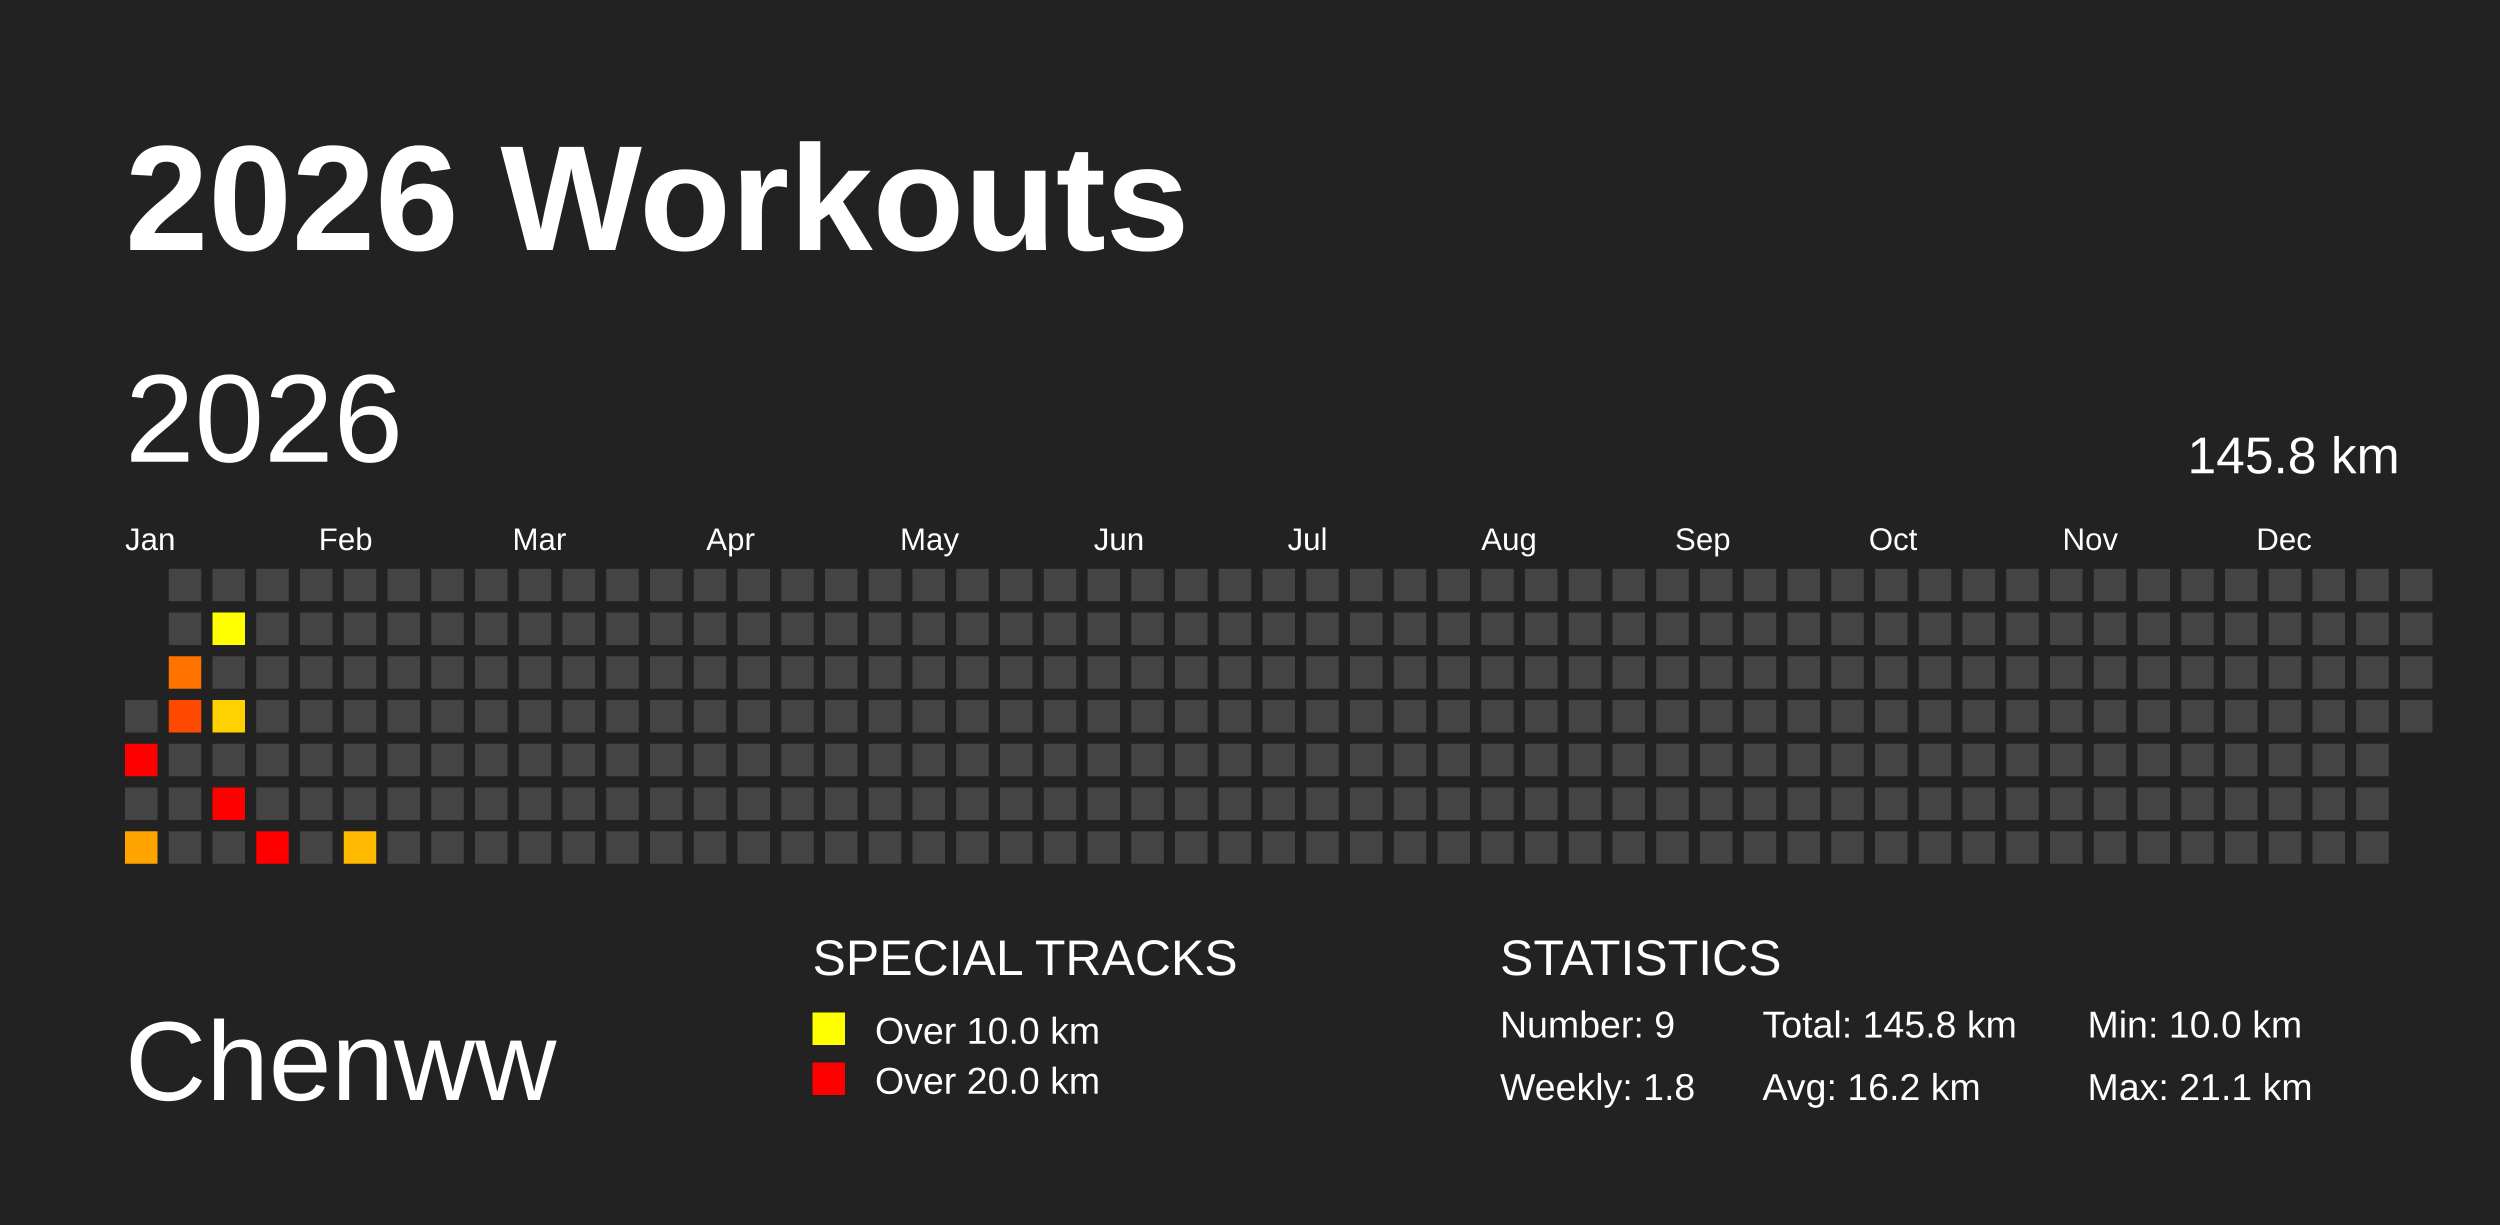
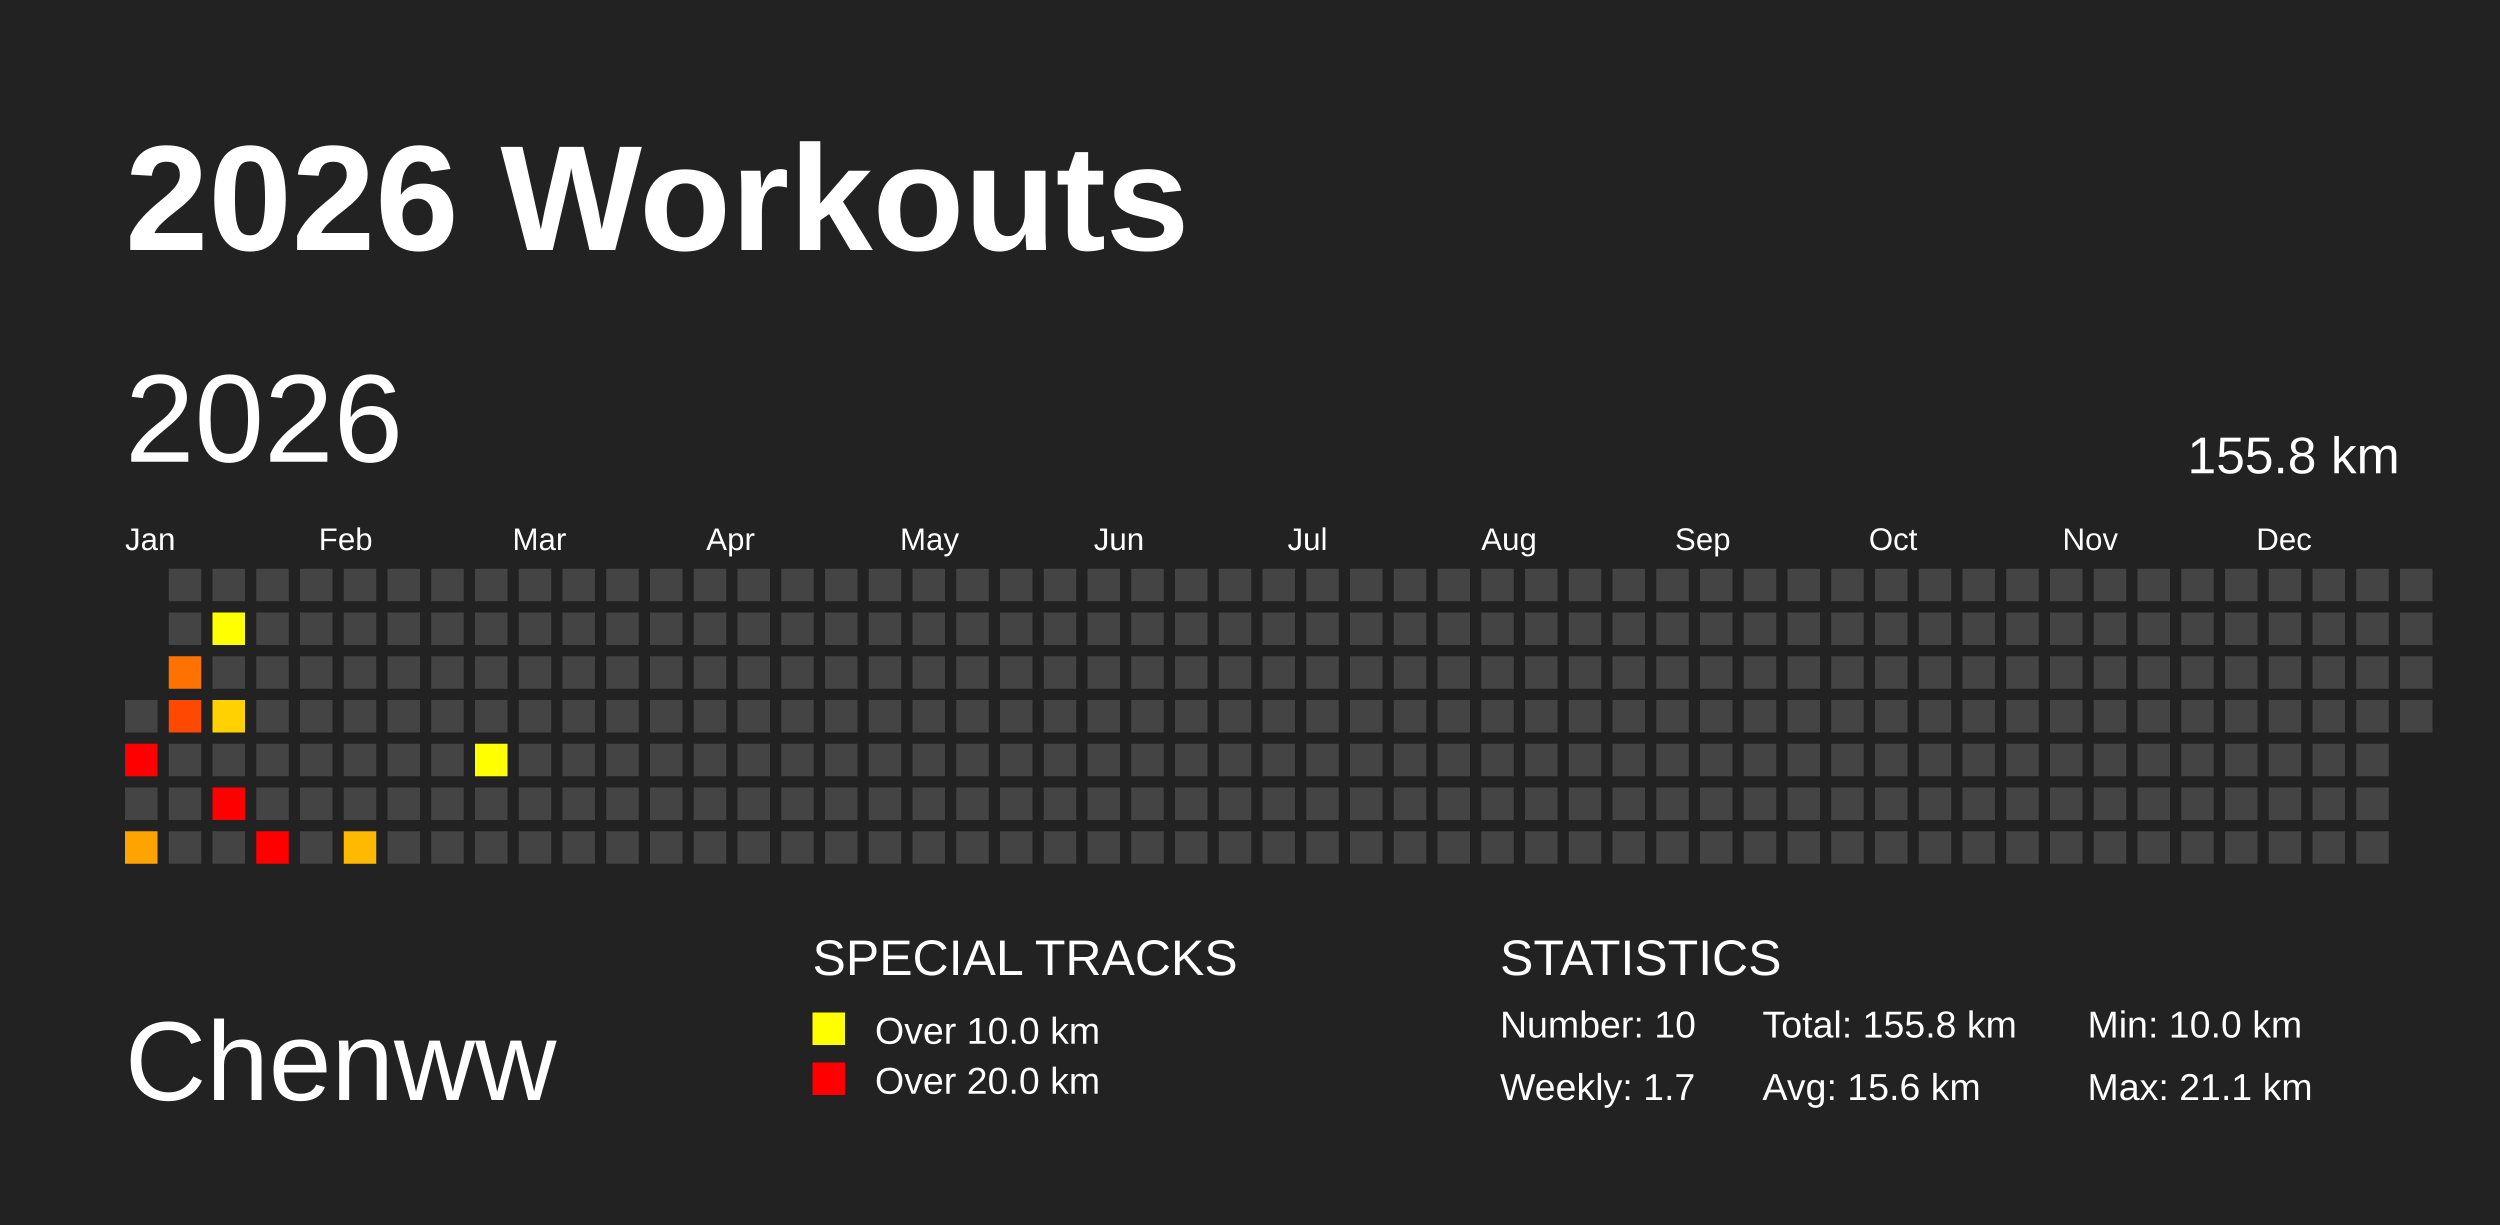
<svg xmlns="http://www.w3.org/2000/svg" baseProfile="full" height="98mm" version="1.1" viewBox="0,0,200,98" width="200mm">
  <defs />
  <rect fill="#222222" height="98" width="200" x="0" y="0" />
  <text fill="#FFFFFF" style="font-size:12px; font-family:Arial; font-weight:bold;" x="10" y="20">2026 Workouts</text>
  <text fill="#FFFFFF" style="font-size:9px; font-family:Arial" x="10" y="88">Chenww</text>
  <text fill="#FFFFFF" style="font-size:4px; font-family:Arial" x="65" y="78">SPECIAL TRACKS</text>
  <rect fill="yellow" height="2.6" width="2.6" x="65" y="81" />
  <text fill="#FFFFFF" style="font-size:3px; font-family:Arial" x="70" y="83.5">Over 10.0 km</text>
  <rect fill="red" height="2.6" width="2.6" x="65" y="85" />
  <text fill="#FFFFFF" style="font-size:3px; font-family:Arial" x="70" y="87.5">Over 20.0 km</text>
  <text fill="#FFFFFF" style="font-size:4px; font-family:Arial" x="120" y="78">STATISTICS</text>
-   <text fill="#FFFFFF" style="font-size:3px; font-family:Arial" x="120" y="83">Number: 9</text>
-   <text fill="#FFFFFF" style="font-size:3px; font-family:Arial" x="120" y="88">Weekly: 1.8</text>
-   <text fill="#FFFFFF" style="font-size:3px; font-family:Arial" x="141" y="83">Total: 145.8 km</text>
-   <text fill="#FFFFFF" style="font-size:3px; font-family:Arial" x="141" y="88">Avg: 16.2 km</text>
+   <text fill="#FFFFFF" style="font-size:3px; font-family:Arial" x="120" y="83">Number: 10</text>
+   <text fill="#FFFFFF" style="font-size:3px; font-family:Arial" x="120" y="88">Weekly: 1.7</text>
+   <text fill="#FFFFFF" style="font-size:3px; font-family:Arial" x="141" y="83">Total: 155.8 km</text>
+   <text fill="#FFFFFF" style="font-size:3px; font-family:Arial" x="141" y="88">Avg: 15.6 km</text>
  <text fill="#FFFFFF" style="font-size:3px; font-family:Arial" x="167" y="83">Min: 10.0 km</text>
  <text fill="#FFFFFF" style="font-size:3px; font-family:Arial" x="167" y="88">Max: 21.1 km</text>
  <text dominant-baseline="hanging" fill="#FFFFFF" style="font-size:10.0px; font-family:Arial;" x="10" y="30">2026</text>
-   <text dominant-baseline="hanging" fill="#FFFFFF" style="font-size:4.125px; font-family:Arial;" x="175" y="35">145.8 km</text>
+   <text dominant-baseline="hanging" fill="#FFFFFF" style="font-size:4.125px; font-family:Arial;" x="175" y="35">155.8 km</text>
  <text fill="#FFFFFF" style="font-size:2.5px; font-family:Arial" x="10.0" y="44">Jan</text>
  <text fill="#FFFFFF" style="font-size:2.5px; font-family:Arial" x="25.5" y="44">Feb</text>
  <text fill="#FFFFFF" style="font-size:2.5px; font-family:Arial" x="41.0" y="44">Mar</text>
  <text fill="#FFFFFF" style="font-size:2.5px; font-family:Arial" x="56.5" y="44">Apr</text>
  <text fill="#FFFFFF" style="font-size:2.5px; font-family:Arial" x="72.0" y="44">May</text>
  <text fill="#FFFFFF" style="font-size:2.5px; font-family:Arial" x="87.5" y="44">Jun</text>
  <text fill="#FFFFFF" style="font-size:2.5px; font-family:Arial" x="103.0" y="44">Jul</text>
  <text fill="#FFFFFF" style="font-size:2.5px; font-family:Arial" x="118.5" y="44">Aug</text>
  <text fill="#FFFFFF" style="font-size:2.5px; font-family:Arial" x="134.0" y="44">Sep</text>
  <text fill="#FFFFFF" style="font-size:2.5px; font-family:Arial" x="149.5" y="44">Oct</text>
  <text fill="#FFFFFF" style="font-size:2.5px; font-family:Arial" x="165.0" y="44">Nov</text>
  <text fill="#FFFFFF" style="font-size:2.5px; font-family:Arial" x="180.5" y="44">Dec</text>
  <rect fill="#444444" height="2.6" width="2.6" x="10.0" y="56.0" />
  <rect fill="red" height="2.6" width="2.6" x="10.0" y="59.5" />
  <rect fill="#444444" height="2.6" width="2.6" x="10.0" y="63.0" />
  <rect fill="#ffa300" height="2.6" width="2.6" x="10.0" y="66.5" />
  <rect fill="#444444" height="2.6" width="2.6" x="13.5" y="45.5" />
  <rect fill="#444444" height="2.6" width="2.6" x="13.5" y="49.0" />
  <rect fill="#ff7200" height="2.6" width="2.6" x="13.5" y="52.5" />
  <rect fill="#ff4800" height="2.6" width="2.6" x="13.5" y="56.0" />
  <rect fill="#444444" height="2.6" width="2.6" x="13.5" y="59.5" />
  <rect fill="#444444" height="2.6" width="2.6" x="13.5" y="63.0" />
  <rect fill="#444444" height="2.6" width="2.6" x="13.5" y="66.5" />
  <rect fill="#444444" height="2.6" width="2.6" x="17.0" y="45.5" />
  <rect fill="#ffff00" height="2.6" width="2.6" x="17.0" y="49.0" />
  <rect fill="#444444" height="2.6" width="2.6" x="17.0" y="52.5" />
  <rect fill="#ffd100" height="2.6" width="2.6" x="17.0" y="56.0" />
  <rect fill="#444444" height="2.6" width="2.6" x="17.0" y="59.5" />
  <rect fill="red" height="2.6" width="2.6" x="17.0" y="63.0" />
  <rect fill="#444444" height="2.6" width="2.6" x="17.0" y="66.5" />
  <rect fill="#444444" height="2.6" width="2.6" x="20.5" y="45.5" />
  <rect fill="#444444" height="2.6" width="2.6" x="20.5" y="49.0" />
  <rect fill="#444444" height="2.6" width="2.6" x="20.5" y="52.5" />
  <rect fill="#444444" height="2.6" width="2.6" x="20.5" y="56.0" />
  <rect fill="#444444" height="2.6" width="2.6" x="20.5" y="59.5" />
  <rect fill="#444444" height="2.6" width="2.6" x="20.5" y="63.0" />
  <rect fill="red" height="2.6" width="2.6" x="20.5" y="66.5" />
  <rect fill="#444444" height="2.6" width="2.6" x="24.0" y="45.5" />
  <rect fill="#444444" height="2.6" width="2.6" x="24.0" y="49.0" />
  <rect fill="#444444" height="2.6" width="2.6" x="24.0" y="52.5" />
  <rect fill="#444444" height="2.6" width="2.6" x="24.0" y="56.0" />
  <rect fill="#444444" height="2.6" width="2.6" x="24.0" y="59.5" />
  <rect fill="#444444" height="2.6" width="2.6" x="24.0" y="63.0" />
  <rect fill="#444444" height="2.6" width="2.6" x="24.0" y="66.5" />
  <rect fill="#444444" height="2.6" width="2.6" x="27.5" y="45.5" />
  <rect fill="#444444" height="2.6" width="2.6" x="27.5" y="49.0" />
  <rect fill="#444444" height="2.6" width="2.6" x="27.5" y="52.5" />
  <rect fill="#444444" height="2.6" width="2.6" x="27.5" y="56.0" />
  <rect fill="#444444" height="2.6" width="2.6" x="27.5" y="59.5" />
  <rect fill="#444444" height="2.6" width="2.6" x="27.5" y="63.0" />
  <rect fill="#ffb900" height="2.6" width="2.6" x="27.5" y="66.5" />
  <rect fill="#444444" height="2.6" width="2.6" x="31.0" y="45.5" />
  <rect fill="#444444" height="2.6" width="2.6" x="31.0" y="49.0" />
  <rect fill="#444444" height="2.6" width="2.6" x="31.0" y="52.5" />
  <rect fill="#444444" height="2.6" width="2.6" x="31.0" y="56.0" />
  <rect fill="#444444" height="2.6" width="2.6" x="31.0" y="59.5" />
  <rect fill="#444444" height="2.6" width="2.6" x="31.0" y="63.0" />
  <rect fill="#444444" height="2.6" width="2.6" x="31.0" y="66.5" />
  <rect fill="#444444" height="2.6" width="2.6" x="34.5" y="45.5" />
  <rect fill="#444444" height="2.6" width="2.6" x="34.5" y="49.0" />
  <rect fill="#444444" height="2.6" width="2.6" x="34.5" y="52.5" />
  <rect fill="#444444" height="2.6" width="2.6" x="34.5" y="56.0" />
  <rect fill="#444444" height="2.6" width="2.6" x="34.5" y="59.5" />
  <rect fill="#444444" height="2.6" width="2.6" x="34.5" y="63.0" />
  <rect fill="#444444" height="2.6" width="2.6" x="34.5" y="66.5" />
  <rect fill="#444444" height="2.6" width="2.6" x="38.0" y="45.5" />
  <rect fill="#444444" height="2.6" width="2.6" x="38.0" y="49.0" />
  <rect fill="#444444" height="2.6" width="2.6" x="38.0" y="52.5" />
  <rect fill="#444444" height="2.6" width="2.6" x="38.0" y="56.0" />
-   <rect fill="#444444" height="2.6" width="2.6" x="38.0" y="59.5" />
+   <rect fill="#ffff00" height="2.6" width="2.6" x="38.0" y="59.5" />
  <rect fill="#444444" height="2.6" width="2.6" x="38.0" y="63.0" />
  <rect fill="#444444" height="2.6" width="2.6" x="38.0" y="66.5" />
  <rect fill="#444444" height="2.6" width="2.6" x="41.5" y="45.5" />
  <rect fill="#444444" height="2.6" width="2.6" x="41.5" y="49.0" />
  <rect fill="#444444" height="2.6" width="2.6" x="41.5" y="52.5" />
  <rect fill="#444444" height="2.6" width="2.6" x="41.5" y="56.0" />
  <rect fill="#444444" height="2.6" width="2.6" x="41.5" y="59.5" />
  <rect fill="#444444" height="2.6" width="2.6" x="41.5" y="63.0" />
  <rect fill="#444444" height="2.6" width="2.6" x="41.5" y="66.5" />
  <rect fill="#444444" height="2.6" width="2.6" x="45.0" y="45.5" />
  <rect fill="#444444" height="2.6" width="2.6" x="45.0" y="49.0" />
  <rect fill="#444444" height="2.6" width="2.6" x="45.0" y="52.5" />
  <rect fill="#444444" height="2.6" width="2.6" x="45.0" y="56.0" />
  <rect fill="#444444" height="2.6" width="2.6" x="45.0" y="59.5" />
  <rect fill="#444444" height="2.6" width="2.6" x="45.0" y="63.0" />
  <rect fill="#444444" height="2.6" width="2.6" x="45.0" y="66.5" />
  <rect fill="#444444" height="2.6" width="2.6" x="48.5" y="45.5" />
  <rect fill="#444444" height="2.6" width="2.6" x="48.5" y="49.0" />
  <rect fill="#444444" height="2.6" width="2.6" x="48.5" y="52.5" />
  <rect fill="#444444" height="2.6" width="2.6" x="48.5" y="56.0" />
  <rect fill="#444444" height="2.6" width="2.6" x="48.5" y="59.5" />
  <rect fill="#444444" height="2.6" width="2.6" x="48.5" y="63.0" />
  <rect fill="#444444" height="2.6" width="2.6" x="48.5" y="66.5" />
  <rect fill="#444444" height="2.6" width="2.6" x="52.0" y="45.5" />
  <rect fill="#444444" height="2.6" width="2.6" x="52.0" y="49.0" />
  <rect fill="#444444" height="2.6" width="2.6" x="52.0" y="52.5" />
  <rect fill="#444444" height="2.6" width="2.6" x="52.0" y="56.0" />
  <rect fill="#444444" height="2.6" width="2.6" x="52.0" y="59.5" />
  <rect fill="#444444" height="2.6" width="2.6" x="52.0" y="63.0" />
  <rect fill="#444444" height="2.6" width="2.6" x="52.0" y="66.5" />
  <rect fill="#444444" height="2.6" width="2.6" x="55.5" y="45.5" />
  <rect fill="#444444" height="2.6" width="2.6" x="55.5" y="49.0" />
  <rect fill="#444444" height="2.6" width="2.6" x="55.5" y="52.5" />
  <rect fill="#444444" height="2.6" width="2.6" x="55.5" y="56.0" />
  <rect fill="#444444" height="2.6" width="2.6" x="55.5" y="59.5" />
  <rect fill="#444444" height="2.6" width="2.6" x="55.5" y="63.0" />
  <rect fill="#444444" height="2.6" width="2.6" x="55.5" y="66.5" />
  <rect fill="#444444" height="2.6" width="2.6" x="59.0" y="45.5" />
  <rect fill="#444444" height="2.6" width="2.6" x="59.0" y="49.0" />
  <rect fill="#444444" height="2.6" width="2.6" x="59.0" y="52.5" />
  <rect fill="#444444" height="2.6" width="2.6" x="59.0" y="56.0" />
  <rect fill="#444444" height="2.6" width="2.6" x="59.0" y="59.5" />
  <rect fill="#444444" height="2.6" width="2.6" x="59.0" y="63.0" />
  <rect fill="#444444" height="2.6" width="2.6" x="59.0" y="66.5" />
  <rect fill="#444444" height="2.6" width="2.6" x="62.5" y="45.5" />
  <rect fill="#444444" height="2.6" width="2.6" x="62.5" y="49.0" />
  <rect fill="#444444" height="2.6" width="2.6" x="62.5" y="52.5" />
  <rect fill="#444444" height="2.6" width="2.6" x="62.5" y="56.0" />
  <rect fill="#444444" height="2.6" width="2.6" x="62.5" y="59.5" />
  <rect fill="#444444" height="2.6" width="2.6" x="62.5" y="63.0" />
  <rect fill="#444444" height="2.6" width="2.6" x="62.5" y="66.5" />
  <rect fill="#444444" height="2.6" width="2.6" x="66.0" y="45.5" />
  <rect fill="#444444" height="2.6" width="2.6" x="66.0" y="49.0" />
  <rect fill="#444444" height="2.6" width="2.6" x="66.0" y="52.5" />
  <rect fill="#444444" height="2.6" width="2.6" x="66.0" y="56.0" />
  <rect fill="#444444" height="2.6" width="2.6" x="66.0" y="59.5" />
  <rect fill="#444444" height="2.6" width="2.6" x="66.0" y="63.0" />
  <rect fill="#444444" height="2.6" width="2.6" x="66.0" y="66.5" />
  <rect fill="#444444" height="2.6" width="2.6" x="69.5" y="45.5" />
  <rect fill="#444444" height="2.6" width="2.6" x="69.5" y="49.0" />
  <rect fill="#444444" height="2.6" width="2.6" x="69.5" y="52.5" />
  <rect fill="#444444" height="2.6" width="2.6" x="69.5" y="56.0" />
  <rect fill="#444444" height="2.6" width="2.6" x="69.5" y="59.5" />
  <rect fill="#444444" height="2.6" width="2.6" x="69.5" y="63.0" />
  <rect fill="#444444" height="2.6" width="2.6" x="69.5" y="66.5" />
  <rect fill="#444444" height="2.6" width="2.6" x="73.0" y="45.5" />
  <rect fill="#444444" height="2.6" width="2.6" x="73.0" y="49.0" />
  <rect fill="#444444" height="2.6" width="2.6" x="73.0" y="52.5" />
  <rect fill="#444444" height="2.6" width="2.6" x="73.0" y="56.0" />
  <rect fill="#444444" height="2.6" width="2.6" x="73.0" y="59.5" />
  <rect fill="#444444" height="2.6" width="2.6" x="73.0" y="63.0" />
  <rect fill="#444444" height="2.6" width="2.6" x="73.0" y="66.5" />
  <rect fill="#444444" height="2.6" width="2.6" x="76.5" y="45.5" />
  <rect fill="#444444" height="2.6" width="2.6" x="76.5" y="49.0" />
  <rect fill="#444444" height="2.6" width="2.6" x="76.5" y="52.5" />
  <rect fill="#444444" height="2.6" width="2.6" x="76.5" y="56.0" />
  <rect fill="#444444" height="2.6" width="2.6" x="76.5" y="59.5" />
  <rect fill="#444444" height="2.6" width="2.6" x="76.5" y="63.0" />
  <rect fill="#444444" height="2.6" width="2.6" x="76.5" y="66.5" />
  <rect fill="#444444" height="2.6" width="2.6" x="80.0" y="45.5" />
  <rect fill="#444444" height="2.6" width="2.6" x="80.0" y="49.0" />
  <rect fill="#444444" height="2.6" width="2.6" x="80.0" y="52.5" />
  <rect fill="#444444" height="2.6" width="2.6" x="80.0" y="56.0" />
  <rect fill="#444444" height="2.6" width="2.6" x="80.0" y="59.5" />
  <rect fill="#444444" height="2.6" width="2.6" x="80.0" y="63.0" />
  <rect fill="#444444" height="2.6" width="2.6" x="80.0" y="66.5" />
  <rect fill="#444444" height="2.6" width="2.6" x="83.5" y="45.5" />
  <rect fill="#444444" height="2.6" width="2.6" x="83.5" y="49.0" />
  <rect fill="#444444" height="2.6" width="2.6" x="83.5" y="52.5" />
  <rect fill="#444444" height="2.6" width="2.6" x="83.5" y="56.0" />
  <rect fill="#444444" height="2.6" width="2.6" x="83.5" y="59.5" />
  <rect fill="#444444" height="2.6" width="2.6" x="83.5" y="63.0" />
  <rect fill="#444444" height="2.6" width="2.6" x="83.5" y="66.5" />
  <rect fill="#444444" height="2.6" width="2.6" x="87.0" y="45.5" />
  <rect fill="#444444" height="2.6" width="2.6" x="87.0" y="49.0" />
  <rect fill="#444444" height="2.6" width="2.6" x="87.0" y="52.5" />
  <rect fill="#444444" height="2.6" width="2.6" x="87.0" y="56.0" />
  <rect fill="#444444" height="2.6" width="2.6" x="87.0" y="59.5" />
  <rect fill="#444444" height="2.6" width="2.6" x="87.0" y="63.0" />
  <rect fill="#444444" height="2.6" width="2.6" x="87.0" y="66.5" />
  <rect fill="#444444" height="2.6" width="2.6" x="90.5" y="45.5" />
  <rect fill="#444444" height="2.6" width="2.6" x="90.5" y="49.0" />
  <rect fill="#444444" height="2.6" width="2.6" x="90.5" y="52.5" />
  <rect fill="#444444" height="2.6" width="2.6" x="90.5" y="56.0" />
  <rect fill="#444444" height="2.6" width="2.6" x="90.5" y="59.5" />
  <rect fill="#444444" height="2.6" width="2.6" x="90.5" y="63.0" />
  <rect fill="#444444" height="2.6" width="2.6" x="90.5" y="66.5" />
  <rect fill="#444444" height="2.6" width="2.6" x="94.0" y="45.5" />
  <rect fill="#444444" height="2.6" width="2.6" x="94.0" y="49.0" />
  <rect fill="#444444" height="2.6" width="2.6" x="94.0" y="52.5" />
  <rect fill="#444444" height="2.6" width="2.6" x="94.0" y="56.0" />
  <rect fill="#444444" height="2.6" width="2.6" x="94.0" y="59.5" />
  <rect fill="#444444" height="2.6" width="2.6" x="94.0" y="63.0" />
  <rect fill="#444444" height="2.6" width="2.6" x="94.0" y="66.5" />
  <rect fill="#444444" height="2.6" width="2.6" x="97.5" y="45.5" />
  <rect fill="#444444" height="2.6" width="2.6" x="97.5" y="49.0" />
  <rect fill="#444444" height="2.6" width="2.6" x="97.5" y="52.5" />
  <rect fill="#444444" height="2.6" width="2.6" x="97.5" y="56.0" />
  <rect fill="#444444" height="2.6" width="2.6" x="97.5" y="59.5" />
  <rect fill="#444444" height="2.6" width="2.6" x="97.5" y="63.0" />
  <rect fill="#444444" height="2.6" width="2.6" x="97.5" y="66.5" />
  <rect fill="#444444" height="2.6" width="2.6" x="101.0" y="45.5" />
  <rect fill="#444444" height="2.6" width="2.6" x="101.0" y="49.0" />
  <rect fill="#444444" height="2.6" width="2.6" x="101.0" y="52.5" />
  <rect fill="#444444" height="2.6" width="2.6" x="101.0" y="56.0" />
  <rect fill="#444444" height="2.6" width="2.6" x="101.0" y="59.5" />
  <rect fill="#444444" height="2.6" width="2.6" x="101.0" y="63.0" />
  <rect fill="#444444" height="2.6" width="2.6" x="101.0" y="66.5" />
  <rect fill="#444444" height="2.6" width="2.6" x="104.5" y="45.5" />
  <rect fill="#444444" height="2.6" width="2.6" x="104.5" y="49.0" />
  <rect fill="#444444" height="2.6" width="2.6" x="104.5" y="52.5" />
  <rect fill="#444444" height="2.6" width="2.6" x="104.5" y="56.0" />
  <rect fill="#444444" height="2.6" width="2.6" x="104.5" y="59.5" />
  <rect fill="#444444" height="2.6" width="2.6" x="104.5" y="63.0" />
  <rect fill="#444444" height="2.6" width="2.6" x="104.5" y="66.5" />
  <rect fill="#444444" height="2.6" width="2.6" x="108.0" y="45.5" />
  <rect fill="#444444" height="2.6" width="2.6" x="108.0" y="49.0" />
  <rect fill="#444444" height="2.6" width="2.6" x="108.0" y="52.5" />
  <rect fill="#444444" height="2.6" width="2.6" x="108.0" y="56.0" />
  <rect fill="#444444" height="2.6" width="2.6" x="108.0" y="59.5" />
  <rect fill="#444444" height="2.6" width="2.6" x="108.0" y="63.0" />
  <rect fill="#444444" height="2.6" width="2.6" x="108.0" y="66.5" />
  <rect fill="#444444" height="2.6" width="2.6" x="111.5" y="45.5" />
  <rect fill="#444444" height="2.6" width="2.6" x="111.5" y="49.0" />
  <rect fill="#444444" height="2.6" width="2.6" x="111.5" y="52.5" />
  <rect fill="#444444" height="2.6" width="2.6" x="111.5" y="56.0" />
  <rect fill="#444444" height="2.6" width="2.6" x="111.5" y="59.5" />
  <rect fill="#444444" height="2.6" width="2.6" x="111.5" y="63.0" />
  <rect fill="#444444" height="2.6" width="2.6" x="111.5" y="66.5" />
  <rect fill="#444444" height="2.6" width="2.6" x="115.0" y="45.5" />
  <rect fill="#444444" height="2.6" width="2.6" x="115.0" y="49.0" />
  <rect fill="#444444" height="2.6" width="2.6" x="115.0" y="52.5" />
  <rect fill="#444444" height="2.6" width="2.6" x="115.0" y="56.0" />
  <rect fill="#444444" height="2.6" width="2.6" x="115.0" y="59.5" />
  <rect fill="#444444" height="2.6" width="2.6" x="115.0" y="63.0" />
  <rect fill="#444444" height="2.6" width="2.6" x="115.0" y="66.5" />
  <rect fill="#444444" height="2.6" width="2.6" x="118.5" y="45.5" />
  <rect fill="#444444" height="2.6" width="2.6" x="118.5" y="49.0" />
  <rect fill="#444444" height="2.6" width="2.6" x="118.5" y="52.5" />
  <rect fill="#444444" height="2.6" width="2.6" x="118.5" y="56.0" />
  <rect fill="#444444" height="2.6" width="2.6" x="118.5" y="59.5" />
  <rect fill="#444444" height="2.6" width="2.6" x="118.5" y="63.0" />
  <rect fill="#444444" height="2.6" width="2.6" x="118.5" y="66.5" />
  <rect fill="#444444" height="2.6" width="2.6" x="122.0" y="45.5" />
  <rect fill="#444444" height="2.6" width="2.6" x="122.0" y="49.0" />
  <rect fill="#444444" height="2.6" width="2.6" x="122.0" y="52.5" />
  <rect fill="#444444" height="2.6" width="2.6" x="122.0" y="56.0" />
  <rect fill="#444444" height="2.6" width="2.6" x="122.0" y="59.5" />
  <rect fill="#444444" height="2.6" width="2.6" x="122.0" y="63.0" />
  <rect fill="#444444" height="2.6" width="2.6" x="122.0" y="66.5" />
  <rect fill="#444444" height="2.6" width="2.6" x="125.5" y="45.5" />
  <rect fill="#444444" height="2.6" width="2.6" x="125.5" y="49.0" />
  <rect fill="#444444" height="2.6" width="2.6" x="125.5" y="52.5" />
  <rect fill="#444444" height="2.6" width="2.6" x="125.5" y="56.0" />
  <rect fill="#444444" height="2.6" width="2.6" x="125.5" y="59.5" />
  <rect fill="#444444" height="2.6" width="2.6" x="125.5" y="63.0" />
  <rect fill="#444444" height="2.6" width="2.6" x="125.5" y="66.5" />
  <rect fill="#444444" height="2.6" width="2.6" x="129.0" y="45.5" />
  <rect fill="#444444" height="2.6" width="2.6" x="129.0" y="49.0" />
  <rect fill="#444444" height="2.6" width="2.6" x="129.0" y="52.5" />
  <rect fill="#444444" height="2.6" width="2.6" x="129.0" y="56.0" />
  <rect fill="#444444" height="2.6" width="2.6" x="129.0" y="59.5" />
  <rect fill="#444444" height="2.6" width="2.6" x="129.0" y="63.0" />
  <rect fill="#444444" height="2.6" width="2.6" x="129.0" y="66.5" />
  <rect fill="#444444" height="2.6" width="2.6" x="132.5" y="45.5" />
  <rect fill="#444444" height="2.6" width="2.6" x="132.5" y="49.0" />
  <rect fill="#444444" height="2.6" width="2.6" x="132.5" y="52.5" />
  <rect fill="#444444" height="2.6" width="2.6" x="132.5" y="56.0" />
  <rect fill="#444444" height="2.6" width="2.6" x="132.5" y="59.5" />
  <rect fill="#444444" height="2.6" width="2.6" x="132.5" y="63.0" />
  <rect fill="#444444" height="2.6" width="2.6" x="132.5" y="66.5" />
  <rect fill="#444444" height="2.6" width="2.6" x="136.0" y="45.5" />
  <rect fill="#444444" height="2.6" width="2.6" x="136.0" y="49.0" />
  <rect fill="#444444" height="2.6" width="2.6" x="136.0" y="52.5" />
  <rect fill="#444444" height="2.6" width="2.6" x="136.0" y="56.0" />
  <rect fill="#444444" height="2.6" width="2.6" x="136.0" y="59.5" />
  <rect fill="#444444" height="2.6" width="2.6" x="136.0" y="63.0" />
  <rect fill="#444444" height="2.6" width="2.6" x="136.0" y="66.5" />
  <rect fill="#444444" height="2.6" width="2.6" x="139.5" y="45.5" />
  <rect fill="#444444" height="2.6" width="2.6" x="139.5" y="49.0" />
  <rect fill="#444444" height="2.6" width="2.6" x="139.5" y="52.5" />
  <rect fill="#444444" height="2.6" width="2.6" x="139.5" y="56.0" />
  <rect fill="#444444" height="2.6" width="2.6" x="139.5" y="59.5" />
  <rect fill="#444444" height="2.6" width="2.6" x="139.5" y="63.0" />
  <rect fill="#444444" height="2.6" width="2.6" x="139.5" y="66.5" />
  <rect fill="#444444" height="2.6" width="2.6" x="143.0" y="45.5" />
  <rect fill="#444444" height="2.6" width="2.6" x="143.0" y="49.0" />
  <rect fill="#444444" height="2.6" width="2.6" x="143.0" y="52.5" />
  <rect fill="#444444" height="2.6" width="2.6" x="143.0" y="56.0" />
  <rect fill="#444444" height="2.6" width="2.6" x="143.0" y="59.5" />
  <rect fill="#444444" height="2.6" width="2.6" x="143.0" y="63.0" />
  <rect fill="#444444" height="2.6" width="2.6" x="143.0" y="66.5" />
  <rect fill="#444444" height="2.6" width="2.6" x="146.5" y="45.5" />
  <rect fill="#444444" height="2.6" width="2.6" x="146.5" y="49.0" />
  <rect fill="#444444" height="2.6" width="2.6" x="146.5" y="52.5" />
  <rect fill="#444444" height="2.6" width="2.6" x="146.5" y="56.0" />
  <rect fill="#444444" height="2.6" width="2.6" x="146.5" y="59.5" />
  <rect fill="#444444" height="2.6" width="2.6" x="146.5" y="63.0" />
  <rect fill="#444444" height="2.6" width="2.6" x="146.5" y="66.5" />
  <rect fill="#444444" height="2.6" width="2.6" x="150.0" y="45.5" />
  <rect fill="#444444" height="2.6" width="2.6" x="150.0" y="49.0" />
  <rect fill="#444444" height="2.6" width="2.6" x="150.0" y="52.5" />
  <rect fill="#444444" height="2.6" width="2.6" x="150.0" y="56.0" />
  <rect fill="#444444" height="2.6" width="2.6" x="150.0" y="59.5" />
  <rect fill="#444444" height="2.6" width="2.6" x="150.0" y="63.0" />
  <rect fill="#444444" height="2.6" width="2.6" x="150.0" y="66.5" />
  <rect fill="#444444" height="2.6" width="2.6" x="153.5" y="45.5" />
  <rect fill="#444444" height="2.6" width="2.6" x="153.5" y="49.0" />
  <rect fill="#444444" height="2.6" width="2.6" x="153.5" y="52.5" />
  <rect fill="#444444" height="2.6" width="2.6" x="153.5" y="56.0" />
  <rect fill="#444444" height="2.6" width="2.6" x="153.5" y="59.5" />
  <rect fill="#444444" height="2.6" width="2.6" x="153.5" y="63.0" />
  <rect fill="#444444" height="2.6" width="2.6" x="153.5" y="66.5" />
  <rect fill="#444444" height="2.6" width="2.6" x="157.0" y="45.5" />
  <rect fill="#444444" height="2.6" width="2.6" x="157.0" y="49.0" />
  <rect fill="#444444" height="2.6" width="2.6" x="157.0" y="52.5" />
  <rect fill="#444444" height="2.6" width="2.6" x="157.0" y="56.0" />
  <rect fill="#444444" height="2.6" width="2.6" x="157.0" y="59.5" />
  <rect fill="#444444" height="2.6" width="2.6" x="157.0" y="63.0" />
  <rect fill="#444444" height="2.6" width="2.6" x="157.0" y="66.5" />
  <rect fill="#444444" height="2.6" width="2.6" x="160.5" y="45.5" />
  <rect fill="#444444" height="2.6" width="2.6" x="160.5" y="49.0" />
  <rect fill="#444444" height="2.6" width="2.6" x="160.5" y="52.5" />
  <rect fill="#444444" height="2.6" width="2.6" x="160.5" y="56.0" />
  <rect fill="#444444" height="2.6" width="2.6" x="160.5" y="59.5" />
  <rect fill="#444444" height="2.6" width="2.6" x="160.5" y="63.0" />
  <rect fill="#444444" height="2.6" width="2.6" x="160.5" y="66.5" />
  <rect fill="#444444" height="2.6" width="2.6" x="164.0" y="45.5" />
  <rect fill="#444444" height="2.6" width="2.6" x="164.0" y="49.0" />
  <rect fill="#444444" height="2.6" width="2.6" x="164.0" y="52.5" />
  <rect fill="#444444" height="2.6" width="2.6" x="164.0" y="56.0" />
  <rect fill="#444444" height="2.6" width="2.6" x="164.0" y="59.5" />
  <rect fill="#444444" height="2.6" width="2.6" x="164.0" y="63.0" />
  <rect fill="#444444" height="2.6" width="2.6" x="164.0" y="66.5" />
  <rect fill="#444444" height="2.6" width="2.6" x="167.5" y="45.5" />
  <rect fill="#444444" height="2.6" width="2.6" x="167.5" y="49.0" />
  <rect fill="#444444" height="2.6" width="2.6" x="167.5" y="52.5" />
  <rect fill="#444444" height="2.6" width="2.6" x="167.5" y="56.0" />
  <rect fill="#444444" height="2.6" width="2.6" x="167.5" y="59.5" />
  <rect fill="#444444" height="2.6" width="2.6" x="167.5" y="63.0" />
  <rect fill="#444444" height="2.6" width="2.6" x="167.5" y="66.5" />
  <rect fill="#444444" height="2.6" width="2.6" x="171.0" y="45.5" />
  <rect fill="#444444" height="2.6" width="2.6" x="171.0" y="49.0" />
  <rect fill="#444444" height="2.6" width="2.6" x="171.0" y="52.5" />
  <rect fill="#444444" height="2.6" width="2.6" x="171.0" y="56.0" />
  <rect fill="#444444" height="2.6" width="2.6" x="171.0" y="59.5" />
  <rect fill="#444444" height="2.6" width="2.6" x="171.0" y="63.0" />
  <rect fill="#444444" height="2.6" width="2.6" x="171.0" y="66.5" />
  <rect fill="#444444" height="2.6" width="2.6" x="174.5" y="45.5" />
  <rect fill="#444444" height="2.6" width="2.6" x="174.5" y="49.0" />
  <rect fill="#444444" height="2.6" width="2.6" x="174.5" y="52.5" />
  <rect fill="#444444" height="2.6" width="2.6" x="174.5" y="56.0" />
  <rect fill="#444444" height="2.6" width="2.6" x="174.5" y="59.5" />
  <rect fill="#444444" height="2.6" width="2.6" x="174.5" y="63.0" />
  <rect fill="#444444" height="2.6" width="2.6" x="174.5" y="66.5" />
  <rect fill="#444444" height="2.6" width="2.6" x="178.0" y="45.5" />
  <rect fill="#444444" height="2.6" width="2.6" x="178.0" y="49.0" />
  <rect fill="#444444" height="2.6" width="2.6" x="178.0" y="52.5" />
  <rect fill="#444444" height="2.6" width="2.6" x="178.0" y="56.0" />
  <rect fill="#444444" height="2.6" width="2.6" x="178.0" y="59.5" />
  <rect fill="#444444" height="2.6" width="2.6" x="178.0" y="63.0" />
  <rect fill="#444444" height="2.6" width="2.6" x="178.0" y="66.5" />
  <rect fill="#444444" height="2.6" width="2.6" x="181.5" y="45.5" />
  <rect fill="#444444" height="2.6" width="2.6" x="181.5" y="49.0" />
  <rect fill="#444444" height="2.6" width="2.6" x="181.5" y="52.5" />
  <rect fill="#444444" height="2.6" width="2.6" x="181.5" y="56.0" />
  <rect fill="#444444" height="2.6" width="2.6" x="181.5" y="59.5" />
  <rect fill="#444444" height="2.6" width="2.6" x="181.5" y="63.0" />
  <rect fill="#444444" height="2.6" width="2.6" x="181.5" y="66.5" />
  <rect fill="#444444" height="2.6" width="2.6" x="185.0" y="45.5" />
  <rect fill="#444444" height="2.6" width="2.6" x="185.0" y="49.0" />
  <rect fill="#444444" height="2.6" width="2.6" x="185.0" y="52.5" />
  <rect fill="#444444" height="2.6" width="2.6" x="185.0" y="56.0" />
  <rect fill="#444444" height="2.6" width="2.6" x="185.0" y="59.5" />
  <rect fill="#444444" height="2.6" width="2.6" x="185.0" y="63.0" />
  <rect fill="#444444" height="2.6" width="2.6" x="185.0" y="66.5" />
  <rect fill="#444444" height="2.6" width="2.6" x="188.5" y="45.5" />
  <rect fill="#444444" height="2.6" width="2.6" x="188.5" y="49.0" />
  <rect fill="#444444" height="2.6" width="2.6" x="188.5" y="52.5" />
  <rect fill="#444444" height="2.6" width="2.6" x="188.5" y="56.0" />
  <rect fill="#444444" height="2.6" width="2.6" x="188.5" y="59.5" />
  <rect fill="#444444" height="2.6" width="2.6" x="188.5" y="63.0" />
  <rect fill="#444444" height="2.6" width="2.6" x="188.5" y="66.5" />
  <rect fill="#444444" height="2.6" width="2.6" x="192.0" y="45.5" />
  <rect fill="#444444" height="2.6" width="2.6" x="192.0" y="49.0" />
  <rect fill="#444444" height="2.6" width="2.6" x="192.0" y="52.5" />
  <rect fill="#444444" height="2.6" width="2.6" x="192.0" y="56.0" />
</svg>
